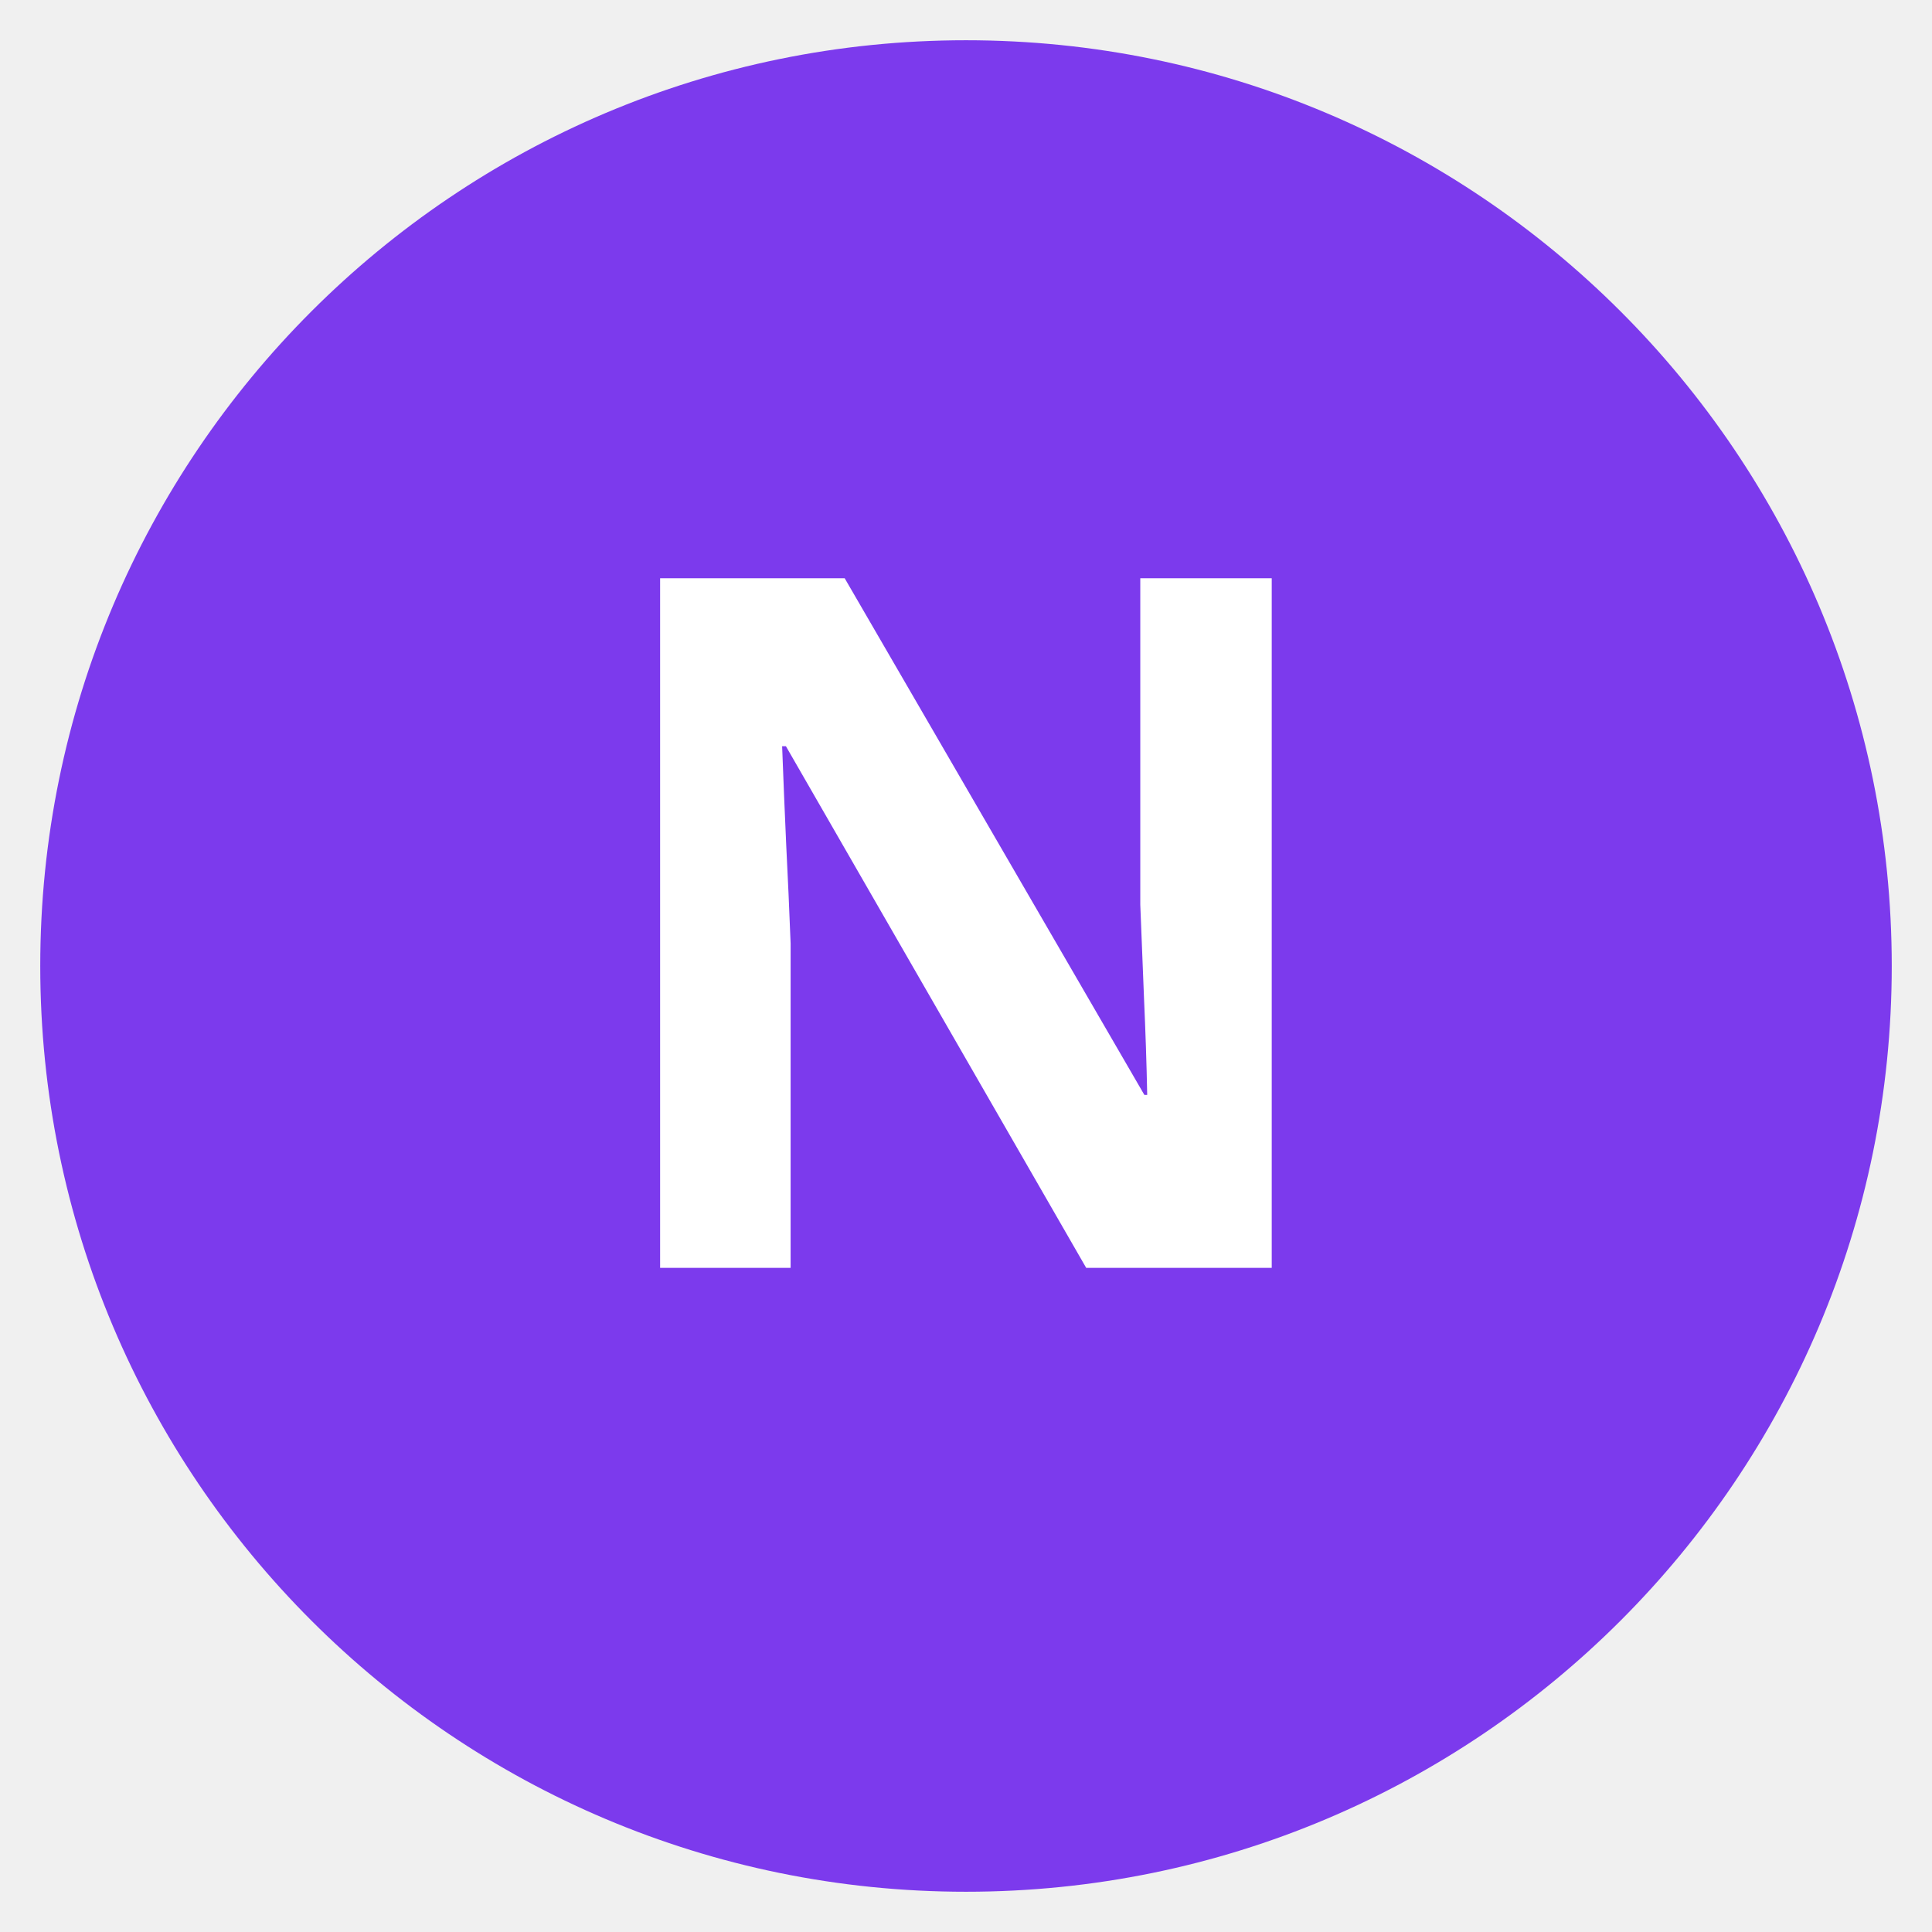
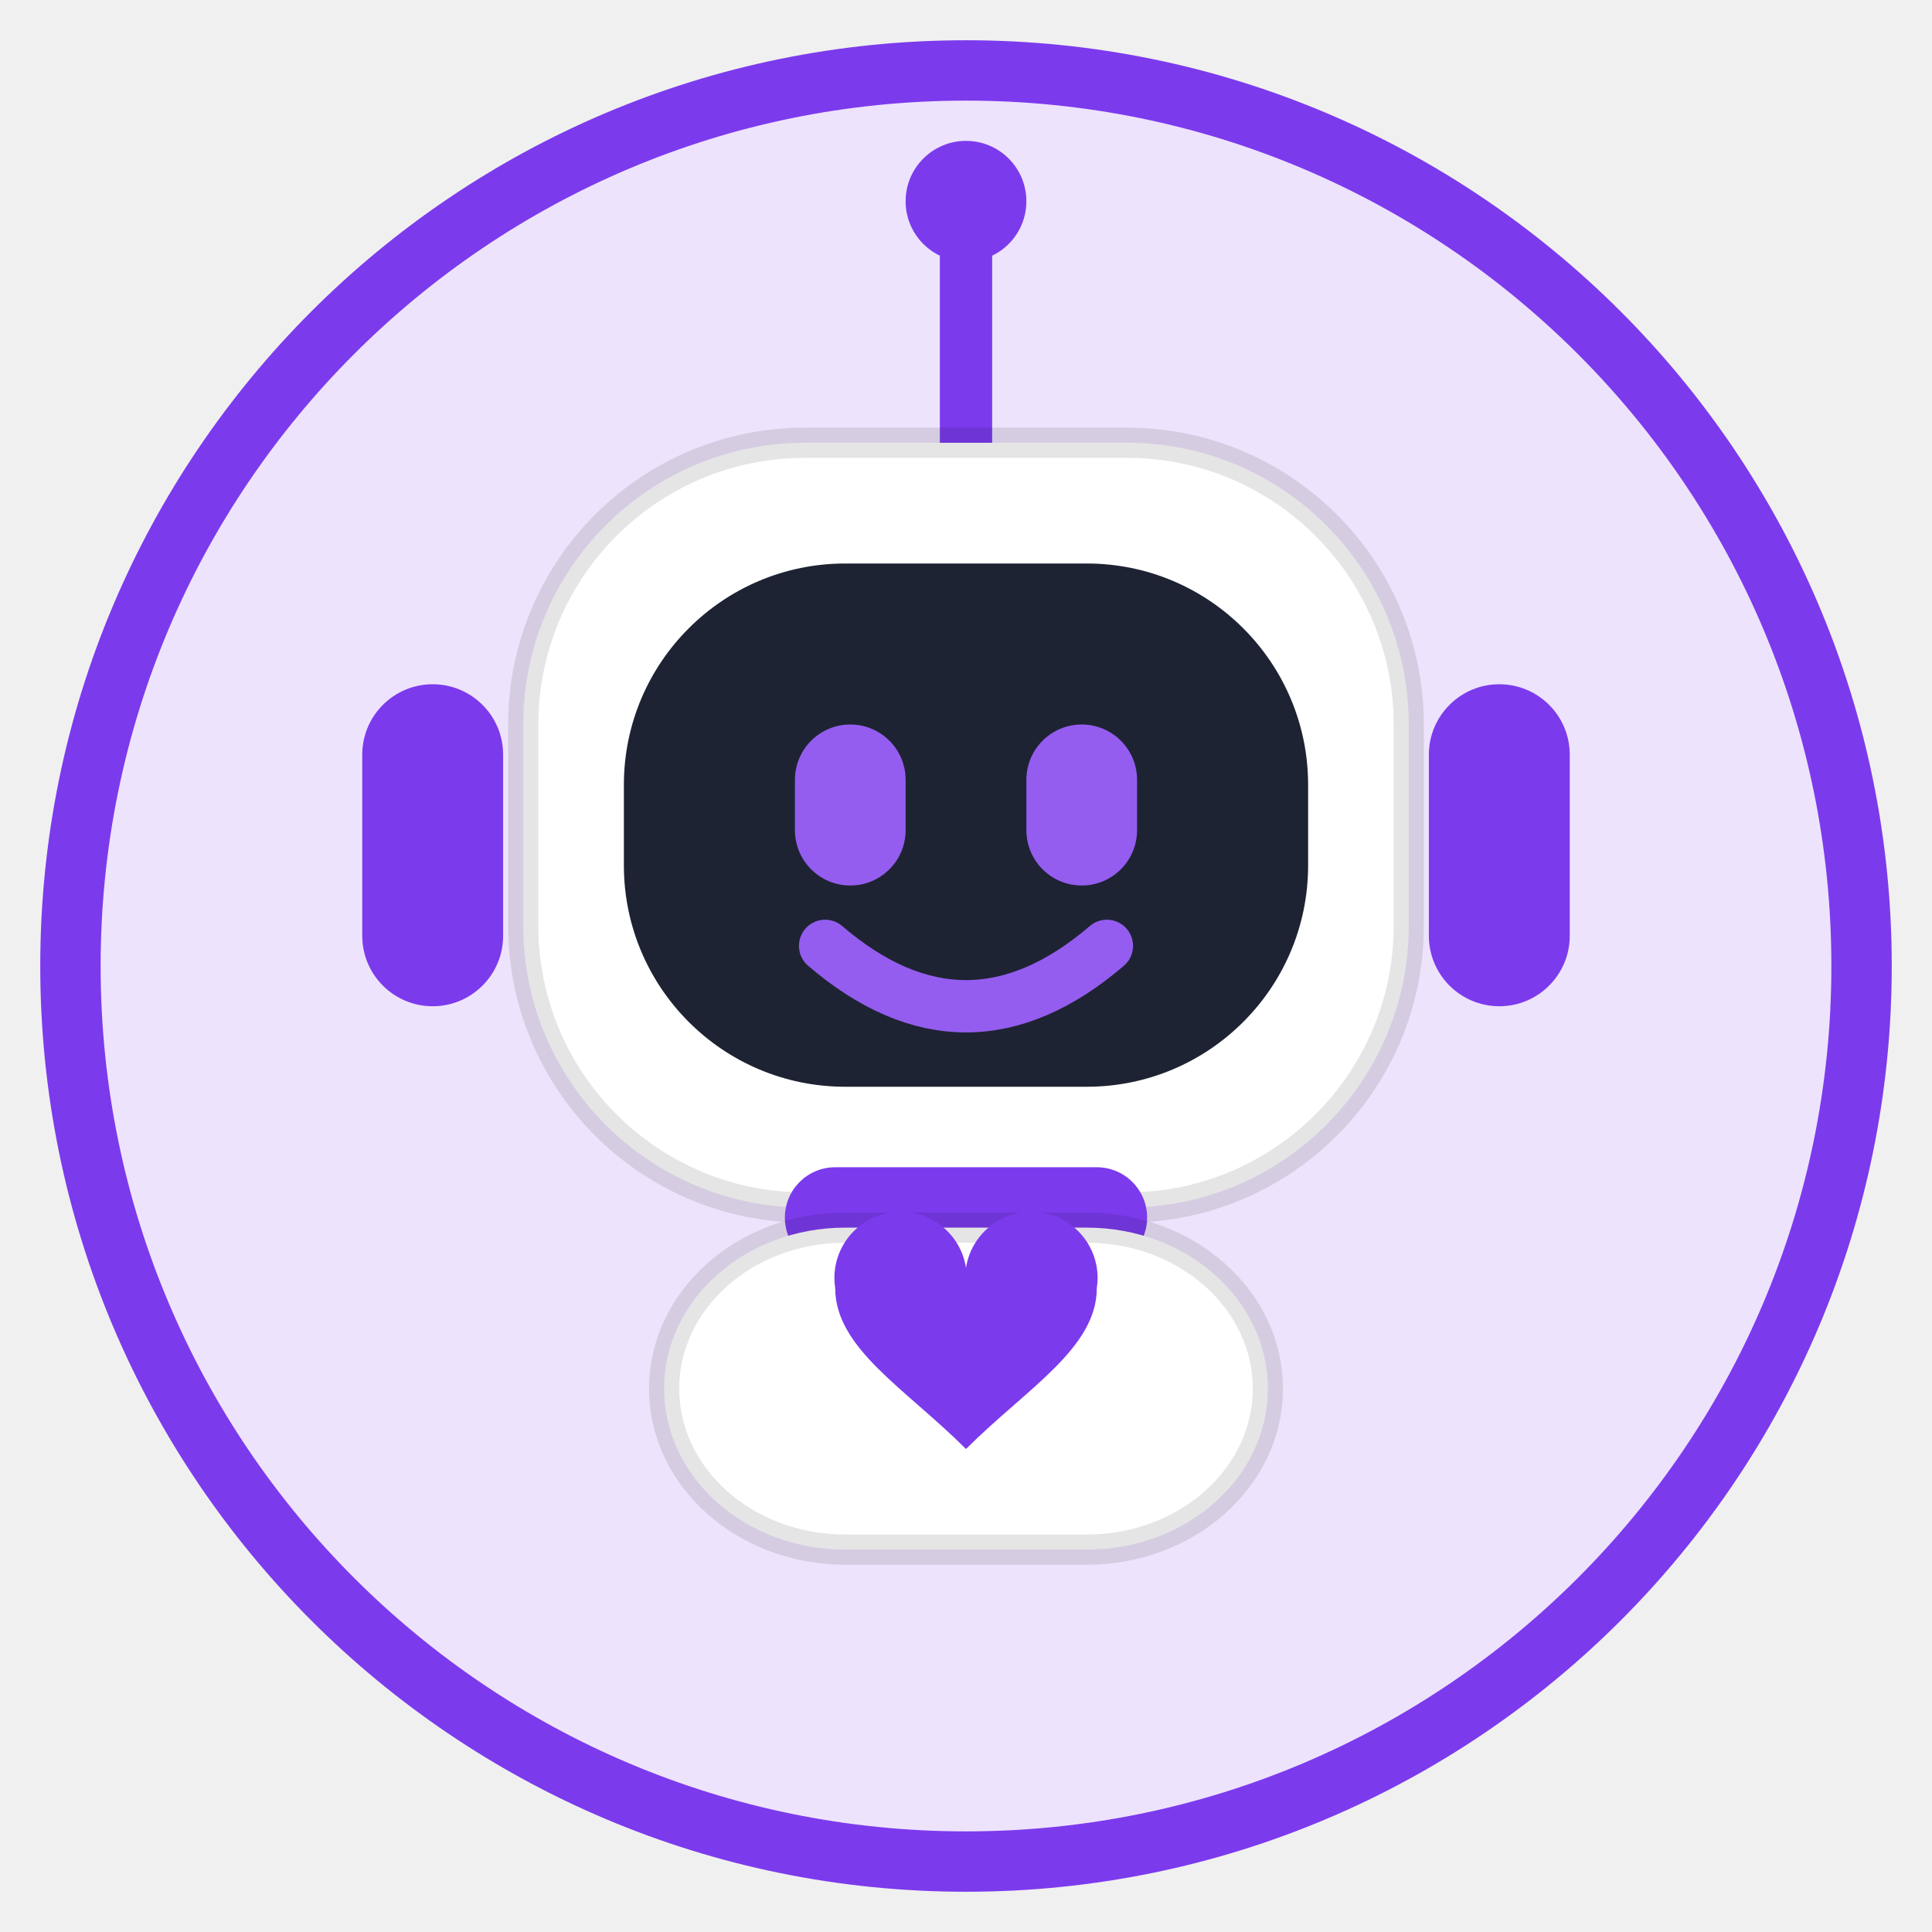
<svg xmlns="http://www.w3.org/2000/svg" viewBox="0 0 96 96" width="96" height="96" role="img" aria-label="Nova tutor avatar (reduced motion)">
-   <circle cx="48" cy="48" r="46" fill="#7C3AED" />
-   <text x="48" y="63" font-family="Fredoka, Nunito, system-ui, sans-serif" font-size="48" font-weight="700" text-anchor="middle" fill="#FFFFFF">N</text>
+   <circle cx="48" cy="48" r="44.5" fill="#EDE3FC" stroke="#7C3AED" stroke-width="3" />
+   <rect x="18" y="34" width="7" height="16" rx="3.5" fill="#7C3AED" />
+   <rect x="71" y="34" width="7" height="16" rx="3.5" fill="#7C3AED" />
+   <line x1="48" y1="23" x2="48" y2="12" stroke="#7C3AED" stroke-width="2.6" stroke-linecap="round" />
+   <circle cx="48" cy="10" r="3" fill="#7C3AED" />
+   <rect x="26" y="22" width="44" height="38" rx="14" fill="#FFFFFF" stroke="#0000001A" stroke-width="1.5" />
+   <rect x="31" y="28" width="34" height="26" rx="11" fill="#1E2333" />
+   <rect x="39.5" y="36" width="5.5" height="8" rx="2.75" fill="#945DF0" />
+   <rect x="51" y="36" width="5.5" height="8" rx="2.75" fill="#945DF0" />
+   <path d="M41 47 Q48 53 55 47" fill="none" stroke="#945DF0" stroke-width="2.6" stroke-linecap="round" />
+   <rect x="39" y="58" width="18" height="5" rx="2.5" fill="#7C3AED" />
+   <rect x="33" y="61" width="30" height="16" rx="9" fill="#FFFFFF" stroke="#0000001A" stroke-width="1.5" />
+   <path d="M48 72 C45 69 41.5 67 41.5 64 A3 3 0 0 1 48 63 A3 3 0 0 1 54.5 64 C54.5 67 51 69 48 72 Z" fill="#7C3AED" />
</svg>
